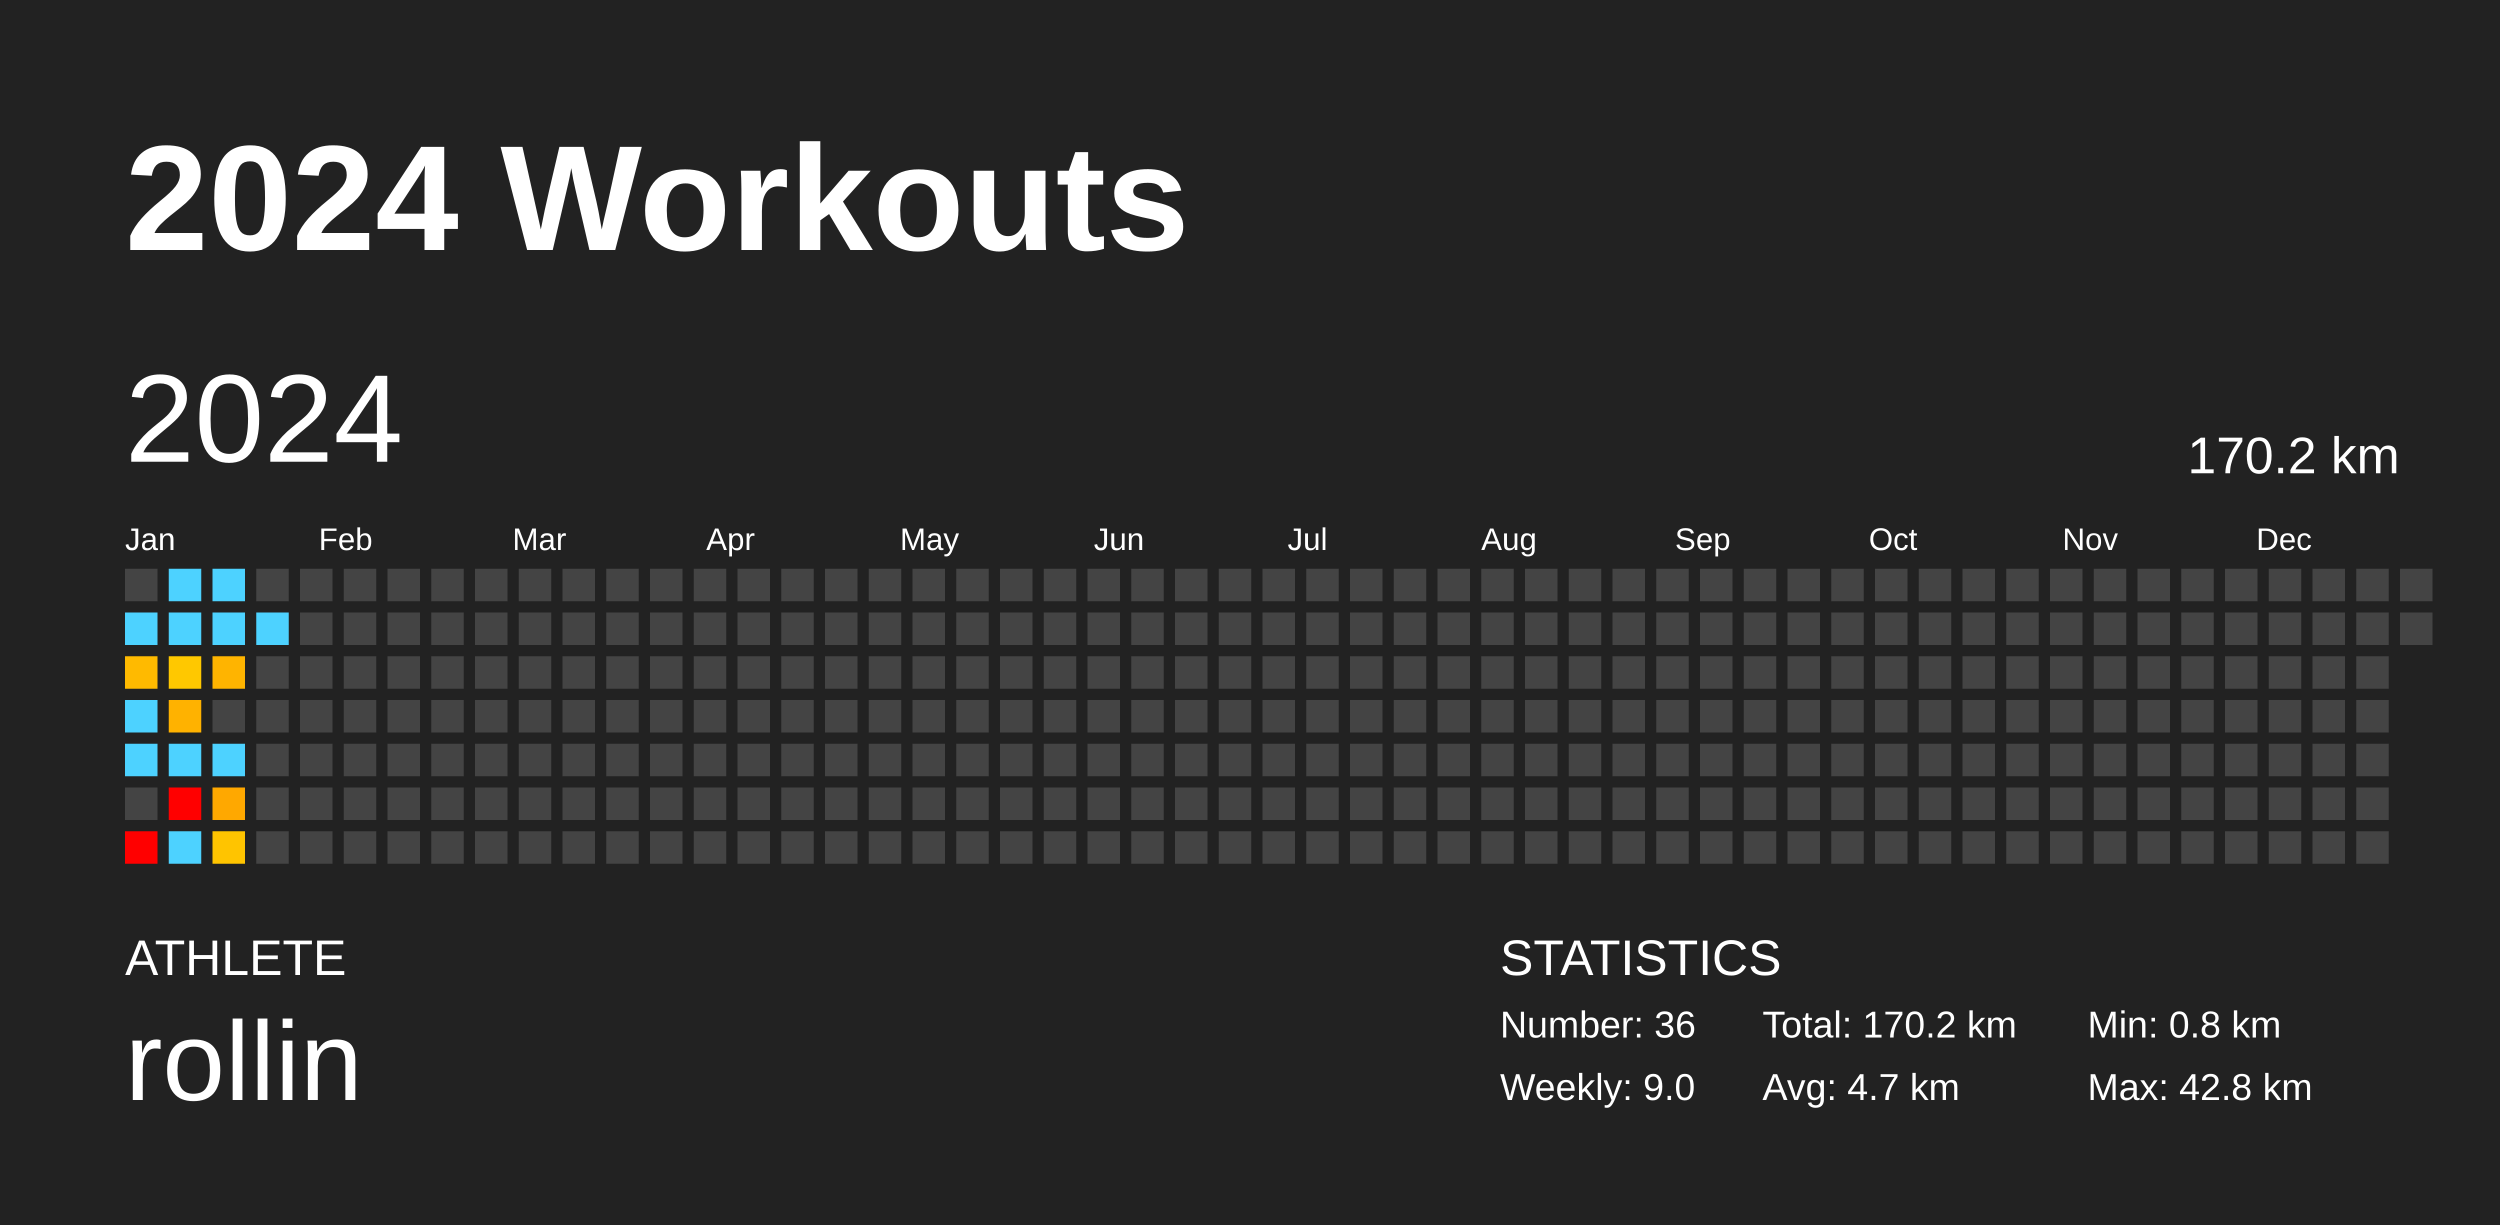
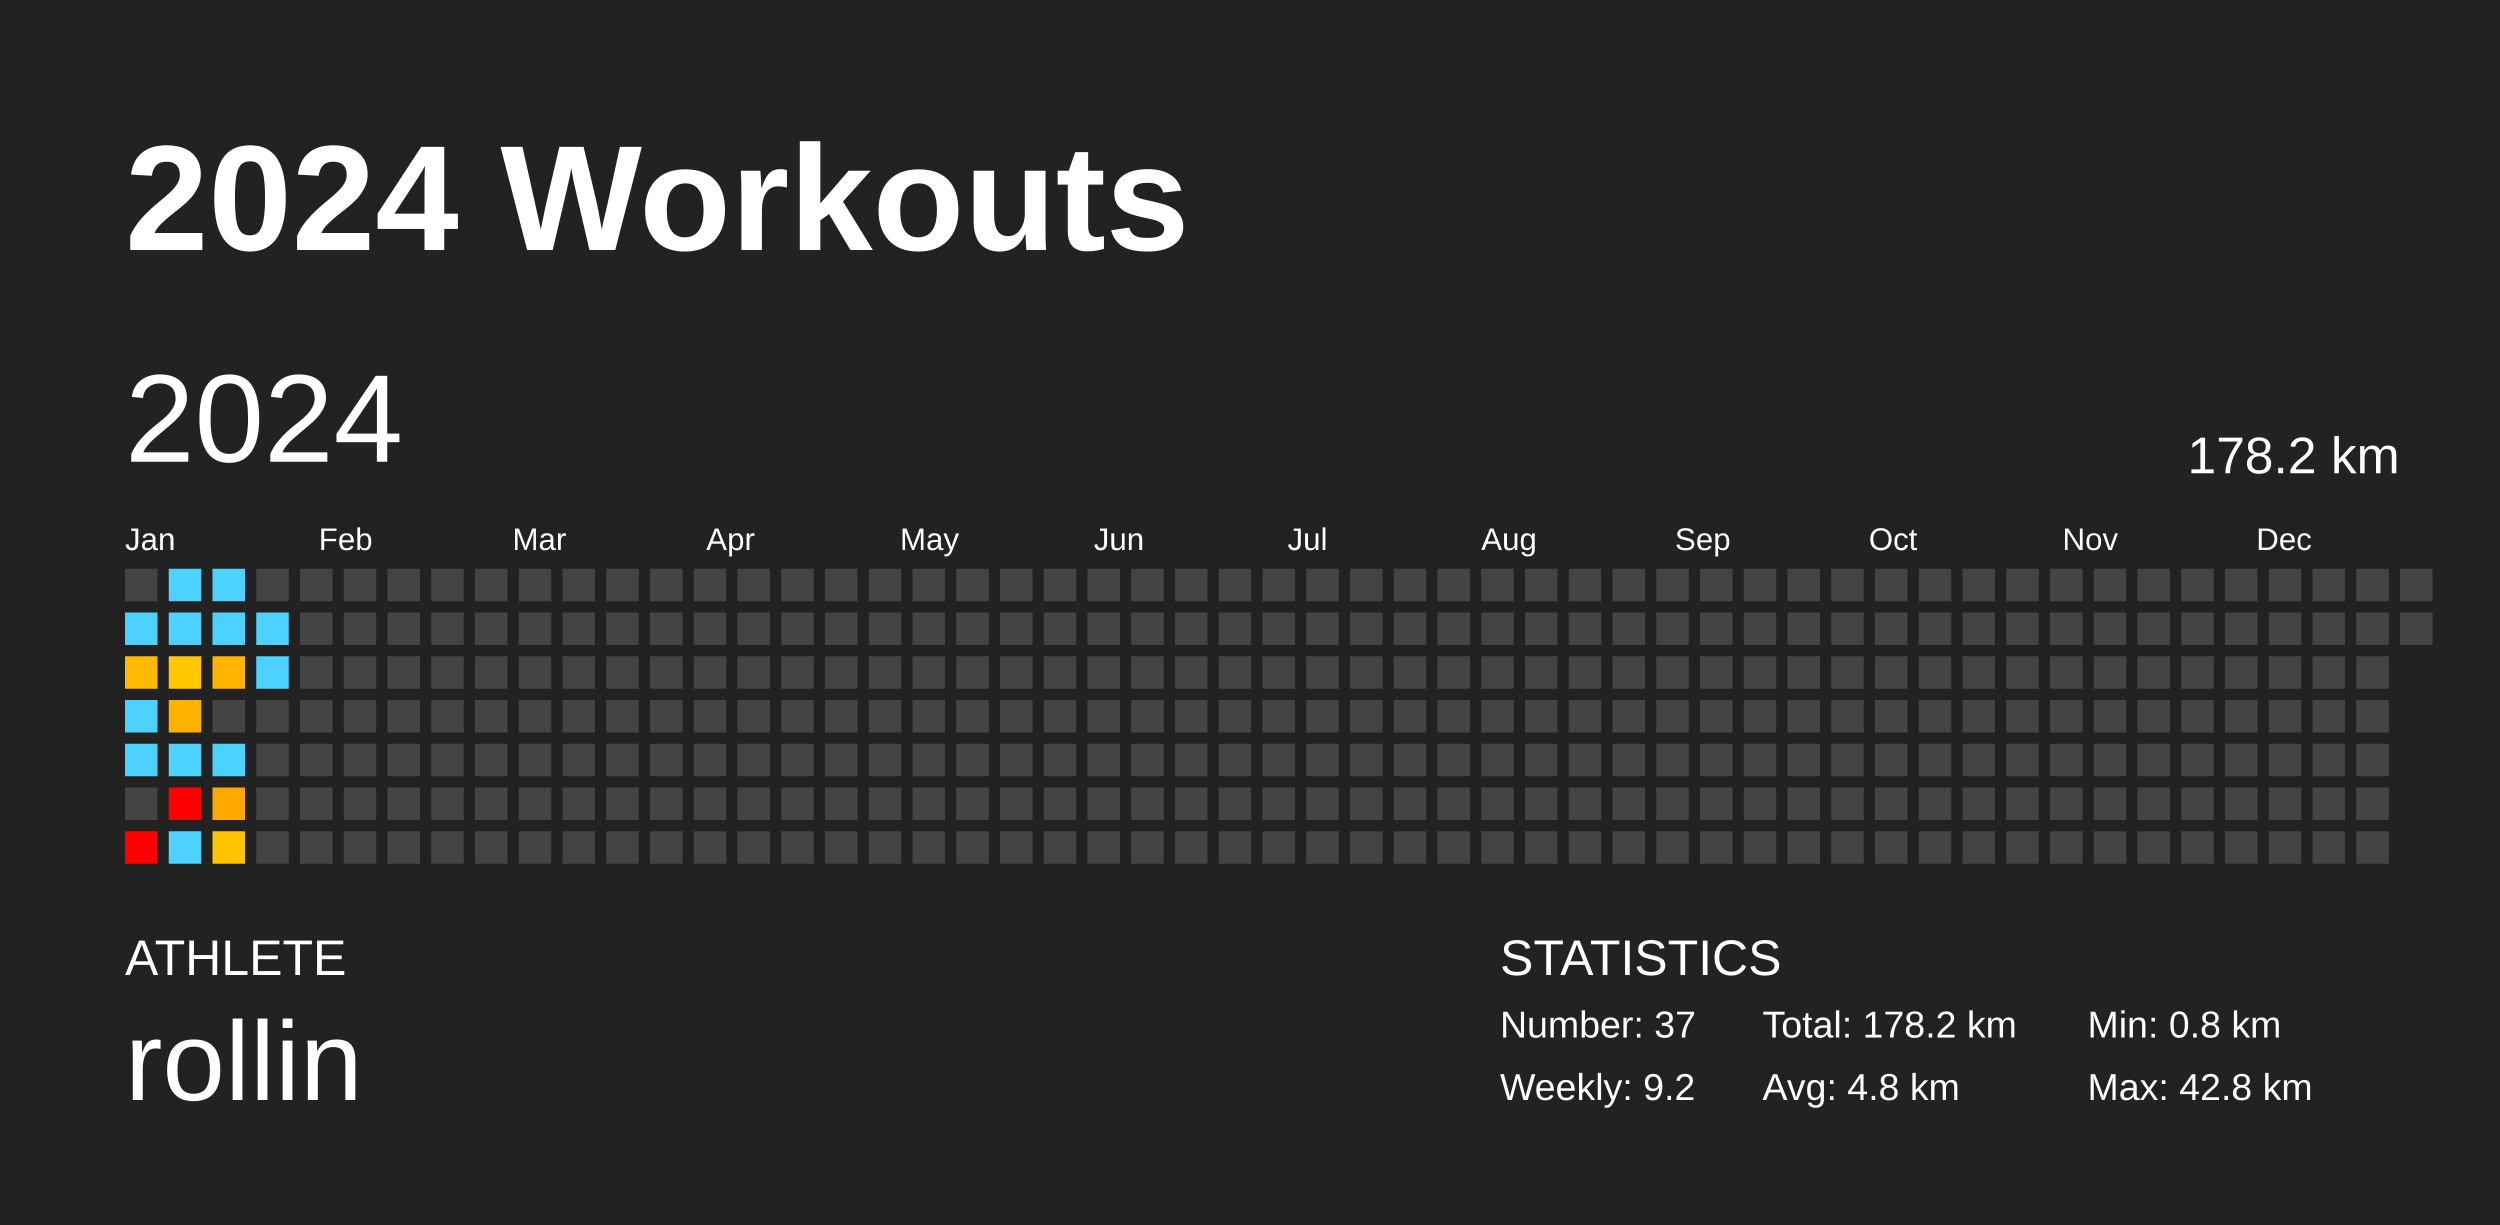
<svg xmlns="http://www.w3.org/2000/svg" baseProfile="full" height="98mm" version="1.1" viewBox="0,0,200,98" width="200mm">
  <defs />
  <rect fill="#222222" height="98" width="200" x="0" y="0" />
  <text fill="#FFFFFF" style="font-size:12px; font-family:Arial; font-weight:bold;" x="10" y="20">2024 Workouts</text>
  <text fill="#FFFFFF" style="font-size:4px; font-family:Arial" x="10" y="78">ATHLETE</text>
  <text fill="#FFFFFF" style="font-size:9px; font-family:Arial" x="10" y="88">rollin</text>
  <text fill="#FFFFFF" style="font-size:4px; font-family:Arial" x="120" y="78">STATISTICS</text>
-   <text fill="#FFFFFF" style="font-size:3px; font-family:Arial" x="120" y="83">Number: 36</text>
-   <text fill="#FFFFFF" style="font-size:3px; font-family:Arial" x="120" y="88">Weekly: 9.0</text>
-   <text fill="#FFFFFF" style="font-size:3px; font-family:Arial" x="141" y="83">Total: 170.2 km</text>
-   <text fill="#FFFFFF" style="font-size:3px; font-family:Arial" x="141" y="88">Avg: 4.7 km</text>
+   <text fill="#FFFFFF" style="font-size:3px; font-family:Arial" x="120" y="83">Number: 37</text>
+   <text fill="#FFFFFF" style="font-size:3px; font-family:Arial" x="120" y="88">Weekly: 9.2</text>
+   <text fill="#FFFFFF" style="font-size:3px; font-family:Arial" x="141" y="83">Total: 178.2 km</text>
+   <text fill="#FFFFFF" style="font-size:3px; font-family:Arial" x="141" y="88">Avg: 4.8 km</text>
  <text fill="#FFFFFF" style="font-size:3px; font-family:Arial" x="167" y="83">Min: 0.8 km</text>
  <text fill="#FFFFFF" style="font-size:3px; font-family:Arial" x="167" y="88">Max: 42.8 km</text>
  <text dominant-baseline="hanging" fill="#FFFFFF" style="font-size:10.0px; font-family:Arial;" x="10" y="30">2024</text>
-   <text dominant-baseline="hanging" fill="#FFFFFF" style="font-size:4.125px; font-family:Arial;" x="175" y="35">170.2 km</text>
+   <text dominant-baseline="hanging" fill="#FFFFFF" style="font-size:4.125px; font-family:Arial;" x="175" y="35">178.2 km</text>
  <text fill="#FFFFFF" style="font-size:2.5px; font-family:Arial" x="10.0" y="44">Jan</text>
  <text fill="#FFFFFF" style="font-size:2.5px; font-family:Arial" x="25.5" y="44">Feb</text>
  <text fill="#FFFFFF" style="font-size:2.5px; font-family:Arial" x="41.0" y="44">Mar</text>
  <text fill="#FFFFFF" style="font-size:2.5px; font-family:Arial" x="56.5" y="44">Apr</text>
  <text fill="#FFFFFF" style="font-size:2.5px; font-family:Arial" x="72.0" y="44">May</text>
  <text fill="#FFFFFF" style="font-size:2.5px; font-family:Arial" x="87.5" y="44">Jun</text>
  <text fill="#FFFFFF" style="font-size:2.5px; font-family:Arial" x="103.0" y="44">Jul</text>
  <text fill="#FFFFFF" style="font-size:2.5px; font-family:Arial" x="118.5" y="44">Aug</text>
  <text fill="#FFFFFF" style="font-size:2.5px; font-family:Arial" x="134.0" y="44">Sep</text>
  <text fill="#FFFFFF" style="font-size:2.5px; font-family:Arial" x="149.5" y="44">Oct</text>
  <text fill="#FFFFFF" style="font-size:2.5px; font-family:Arial" x="165.0" y="44">Nov</text>
  <text fill="#FFFFFF" style="font-size:2.5px; font-family:Arial" x="180.5" y="44">Dec</text>
  <rect fill="#444444" height="2.6" width="2.6" x="10.0" y="45.5" />
  <rect fill="#4dd2ff" height="2.6" width="2.6" x="10.0" y="49.0" />
  <rect fill="#ffba00" height="2.6" width="2.6" x="10.0" y="52.5" />
  <rect fill="#4dd2ff" height="2.6" width="2.6" x="10.0" y="56.0" />
  <rect fill="#4dd2ff" height="2.6" width="2.6" x="10.0" y="59.5" />
  <rect fill="#444444" height="2.6" width="2.6" x="10.0" y="63.0" />
  <rect fill="red" height="2.6" width="2.6" x="10.0" y="66.5" />
  <rect fill="#4dd2ff" height="2.6" width="2.6" x="13.5" y="45.5" />
  <rect fill="#4dd2ff" height="2.6" width="2.6" x="13.5" y="49.0" />
  <rect fill="#ffc800" height="2.6" width="2.6" x="13.5" y="52.5" />
  <rect fill="#ffb200" height="2.6" width="2.6" x="13.5" y="56.0" />
  <rect fill="#4dd2ff" height="2.6" width="2.6" x="13.5" y="59.5" />
  <rect fill="red" height="2.6" width="2.6" x="13.5" y="63.0" />
  <rect fill="#4dd2ff" height="2.6" width="2.6" x="13.5" y="66.5" />
  <rect fill="#4dd2ff" height="2.6" width="2.6" x="17.0" y="45.5" />
  <rect fill="#4dd2ff" height="2.6" width="2.6" x="17.0" y="49.0" />
  <rect fill="#ffb400" height="2.6" width="2.6" x="17.0" y="52.5" />
  <rect fill="#444444" height="2.6" width="2.6" x="17.0" y="56.0" />
  <rect fill="#4dd2ff" height="2.6" width="2.6" x="17.0" y="59.5" />
  <rect fill="#ffa800" height="2.6" width="2.6" x="17.0" y="63.0" />
  <rect fill="#ffc400" height="2.6" width="2.6" x="17.0" y="66.5" />
  <rect fill="#444444" height="2.6" width="2.6" x="20.5" y="45.5" />
  <rect fill="#4dd2ff" height="2.6" width="2.6" x="20.5" y="49.0" />
-   <rect fill="#444444" height="2.6" width="2.6" x="20.5" y="52.5" />
+   <rect fill="#4dd2ff" height="2.6" width="2.6" x="20.5" y="52.5" />
  <rect fill="#444444" height="2.6" width="2.6" x="20.5" y="56.0" />
  <rect fill="#444444" height="2.6" width="2.6" x="20.5" y="59.5" />
  <rect fill="#444444" height="2.6" width="2.6" x="20.5" y="63.0" />
  <rect fill="#444444" height="2.6" width="2.6" x="20.5" y="66.5" />
  <rect fill="#444444" height="2.6" width="2.6" x="24.0" y="45.5" />
  <rect fill="#444444" height="2.6" width="2.6" x="24.0" y="49.0" />
  <rect fill="#444444" height="2.6" width="2.6" x="24.0" y="52.5" />
  <rect fill="#444444" height="2.6" width="2.6" x="24.0" y="56.0" />
  <rect fill="#444444" height="2.6" width="2.6" x="24.0" y="59.5" />
  <rect fill="#444444" height="2.6" width="2.6" x="24.0" y="63.0" />
  <rect fill="#444444" height="2.6" width="2.6" x="24.0" y="66.5" />
  <rect fill="#444444" height="2.6" width="2.6" x="27.5" y="45.5" />
  <rect fill="#444444" height="2.6" width="2.6" x="27.5" y="49.0" />
  <rect fill="#444444" height="2.6" width="2.6" x="27.5" y="52.5" />
  <rect fill="#444444" height="2.6" width="2.6" x="27.5" y="56.0" />
  <rect fill="#444444" height="2.6" width="2.6" x="27.5" y="59.5" />
  <rect fill="#444444" height="2.6" width="2.6" x="27.5" y="63.0" />
  <rect fill="#444444" height="2.6" width="2.6" x="27.5" y="66.5" />
  <rect fill="#444444" height="2.6" width="2.6" x="31.0" y="45.5" />
  <rect fill="#444444" height="2.6" width="2.6" x="31.0" y="49.0" />
  <rect fill="#444444" height="2.6" width="2.6" x="31.0" y="52.5" />
  <rect fill="#444444" height="2.6" width="2.6" x="31.0" y="56.0" />
  <rect fill="#444444" height="2.6" width="2.6" x="31.0" y="59.5" />
  <rect fill="#444444" height="2.6" width="2.6" x="31.0" y="63.0" />
  <rect fill="#444444" height="2.6" width="2.6" x="31.0" y="66.5" />
  <rect fill="#444444" height="2.6" width="2.6" x="34.5" y="45.5" />
  <rect fill="#444444" height="2.6" width="2.6" x="34.5" y="49.0" />
  <rect fill="#444444" height="2.6" width="2.6" x="34.5" y="52.5" />
  <rect fill="#444444" height="2.6" width="2.6" x="34.5" y="56.0" />
  <rect fill="#444444" height="2.6" width="2.6" x="34.5" y="59.5" />
  <rect fill="#444444" height="2.6" width="2.6" x="34.5" y="63.0" />
  <rect fill="#444444" height="2.6" width="2.6" x="34.5" y="66.5" />
  <rect fill="#444444" height="2.6" width="2.6" x="38.0" y="45.5" />
  <rect fill="#444444" height="2.6" width="2.6" x="38.0" y="49.0" />
  <rect fill="#444444" height="2.6" width="2.6" x="38.0" y="52.5" />
  <rect fill="#444444" height="2.6" width="2.6" x="38.0" y="56.0" />
  <rect fill="#444444" height="2.6" width="2.6" x="38.0" y="59.5" />
  <rect fill="#444444" height="2.6" width="2.6" x="38.0" y="63.0" />
  <rect fill="#444444" height="2.6" width="2.6" x="38.0" y="66.5" />
  <rect fill="#444444" height="2.6" width="2.6" x="41.5" y="45.5" />
  <rect fill="#444444" height="2.6" width="2.6" x="41.5" y="49.0" />
  <rect fill="#444444" height="2.6" width="2.6" x="41.5" y="52.5" />
  <rect fill="#444444" height="2.6" width="2.6" x="41.5" y="56.0" />
  <rect fill="#444444" height="2.6" width="2.6" x="41.5" y="59.5" />
  <rect fill="#444444" height="2.6" width="2.6" x="41.5" y="63.0" />
  <rect fill="#444444" height="2.6" width="2.6" x="41.5" y="66.5" />
  <rect fill="#444444" height="2.6" width="2.6" x="45.0" y="45.5" />
  <rect fill="#444444" height="2.6" width="2.6" x="45.0" y="49.0" />
  <rect fill="#444444" height="2.6" width="2.6" x="45.0" y="52.5" />
  <rect fill="#444444" height="2.6" width="2.6" x="45.0" y="56.0" />
  <rect fill="#444444" height="2.6" width="2.6" x="45.0" y="59.5" />
  <rect fill="#444444" height="2.6" width="2.6" x="45.0" y="63.0" />
  <rect fill="#444444" height="2.6" width="2.6" x="45.0" y="66.5" />
  <rect fill="#444444" height="2.6" width="2.6" x="48.5" y="45.5" />
  <rect fill="#444444" height="2.6" width="2.6" x="48.5" y="49.0" />
  <rect fill="#444444" height="2.6" width="2.6" x="48.5" y="52.5" />
  <rect fill="#444444" height="2.6" width="2.6" x="48.5" y="56.0" />
  <rect fill="#444444" height="2.6" width="2.6" x="48.5" y="59.5" />
  <rect fill="#444444" height="2.6" width="2.6" x="48.5" y="63.0" />
  <rect fill="#444444" height="2.6" width="2.6" x="48.5" y="66.5" />
  <rect fill="#444444" height="2.6" width="2.6" x="52.0" y="45.5" />
  <rect fill="#444444" height="2.6" width="2.6" x="52.0" y="49.0" />
  <rect fill="#444444" height="2.6" width="2.6" x="52.0" y="52.5" />
  <rect fill="#444444" height="2.6" width="2.6" x="52.0" y="56.0" />
  <rect fill="#444444" height="2.6" width="2.6" x="52.0" y="59.5" />
  <rect fill="#444444" height="2.6" width="2.6" x="52.0" y="63.0" />
  <rect fill="#444444" height="2.6" width="2.6" x="52.0" y="66.5" />
  <rect fill="#444444" height="2.6" width="2.6" x="55.5" y="45.5" />
  <rect fill="#444444" height="2.6" width="2.6" x="55.5" y="49.0" />
  <rect fill="#444444" height="2.6" width="2.6" x="55.5" y="52.5" />
  <rect fill="#444444" height="2.6" width="2.6" x="55.5" y="56.0" />
  <rect fill="#444444" height="2.6" width="2.6" x="55.5" y="59.5" />
  <rect fill="#444444" height="2.6" width="2.6" x="55.5" y="63.0" />
  <rect fill="#444444" height="2.6" width="2.6" x="55.5" y="66.5" />
  <rect fill="#444444" height="2.6" width="2.6" x="59.0" y="45.5" />
  <rect fill="#444444" height="2.6" width="2.6" x="59.0" y="49.0" />
  <rect fill="#444444" height="2.6" width="2.6" x="59.0" y="52.5" />
  <rect fill="#444444" height="2.6" width="2.6" x="59.0" y="56.0" />
  <rect fill="#444444" height="2.6" width="2.6" x="59.0" y="59.5" />
  <rect fill="#444444" height="2.6" width="2.6" x="59.0" y="63.0" />
  <rect fill="#444444" height="2.6" width="2.6" x="59.0" y="66.5" />
  <rect fill="#444444" height="2.6" width="2.6" x="62.5" y="45.5" />
  <rect fill="#444444" height="2.6" width="2.6" x="62.5" y="49.0" />
  <rect fill="#444444" height="2.6" width="2.6" x="62.5" y="52.5" />
  <rect fill="#444444" height="2.6" width="2.6" x="62.5" y="56.0" />
  <rect fill="#444444" height="2.6" width="2.6" x="62.5" y="59.5" />
  <rect fill="#444444" height="2.6" width="2.6" x="62.5" y="63.0" />
  <rect fill="#444444" height="2.6" width="2.6" x="62.5" y="66.5" />
  <rect fill="#444444" height="2.6" width="2.6" x="66.0" y="45.5" />
  <rect fill="#444444" height="2.6" width="2.6" x="66.0" y="49.0" />
  <rect fill="#444444" height="2.6" width="2.6" x="66.0" y="52.5" />
  <rect fill="#444444" height="2.6" width="2.6" x="66.0" y="56.0" />
  <rect fill="#444444" height="2.6" width="2.6" x="66.0" y="59.5" />
  <rect fill="#444444" height="2.6" width="2.6" x="66.0" y="63.0" />
  <rect fill="#444444" height="2.6" width="2.6" x="66.0" y="66.5" />
  <rect fill="#444444" height="2.6" width="2.6" x="69.5" y="45.5" />
  <rect fill="#444444" height="2.6" width="2.6" x="69.5" y="49.0" />
  <rect fill="#444444" height="2.6" width="2.6" x="69.5" y="52.5" />
  <rect fill="#444444" height="2.6" width="2.6" x="69.5" y="56.0" />
  <rect fill="#444444" height="2.6" width="2.6" x="69.5" y="59.5" />
  <rect fill="#444444" height="2.6" width="2.6" x="69.5" y="63.0" />
  <rect fill="#444444" height="2.6" width="2.6" x="69.5" y="66.5" />
  <rect fill="#444444" height="2.6" width="2.6" x="73.0" y="45.5" />
  <rect fill="#444444" height="2.6" width="2.6" x="73.0" y="49.0" />
  <rect fill="#444444" height="2.6" width="2.6" x="73.0" y="52.5" />
  <rect fill="#444444" height="2.6" width="2.6" x="73.0" y="56.0" />
  <rect fill="#444444" height="2.6" width="2.6" x="73.0" y="59.5" />
  <rect fill="#444444" height="2.6" width="2.6" x="73.0" y="63.0" />
  <rect fill="#444444" height="2.6" width="2.6" x="73.0" y="66.5" />
  <rect fill="#444444" height="2.6" width="2.6" x="76.5" y="45.5" />
  <rect fill="#444444" height="2.6" width="2.6" x="76.5" y="49.0" />
  <rect fill="#444444" height="2.6" width="2.6" x="76.5" y="52.5" />
  <rect fill="#444444" height="2.6" width="2.6" x="76.5" y="56.0" />
  <rect fill="#444444" height="2.6" width="2.6" x="76.5" y="59.5" />
  <rect fill="#444444" height="2.6" width="2.6" x="76.5" y="63.0" />
  <rect fill="#444444" height="2.6" width="2.6" x="76.5" y="66.5" />
  <rect fill="#444444" height="2.6" width="2.6" x="80.0" y="45.5" />
  <rect fill="#444444" height="2.6" width="2.6" x="80.0" y="49.0" />
  <rect fill="#444444" height="2.6" width="2.6" x="80.0" y="52.5" />
  <rect fill="#444444" height="2.6" width="2.6" x="80.0" y="56.0" />
  <rect fill="#444444" height="2.6" width="2.6" x="80.0" y="59.5" />
  <rect fill="#444444" height="2.6" width="2.6" x="80.0" y="63.0" />
  <rect fill="#444444" height="2.6" width="2.6" x="80.0" y="66.5" />
  <rect fill="#444444" height="2.6" width="2.6" x="83.5" y="45.5" />
  <rect fill="#444444" height="2.6" width="2.6" x="83.5" y="49.0" />
  <rect fill="#444444" height="2.6" width="2.6" x="83.5" y="52.5" />
  <rect fill="#444444" height="2.6" width="2.6" x="83.5" y="56.0" />
  <rect fill="#444444" height="2.6" width="2.6" x="83.5" y="59.5" />
  <rect fill="#444444" height="2.6" width="2.6" x="83.5" y="63.0" />
  <rect fill="#444444" height="2.6" width="2.6" x="83.5" y="66.5" />
  <rect fill="#444444" height="2.6" width="2.6" x="87.0" y="45.5" />
  <rect fill="#444444" height="2.6" width="2.6" x="87.0" y="49.0" />
  <rect fill="#444444" height="2.6" width="2.6" x="87.0" y="52.5" />
  <rect fill="#444444" height="2.6" width="2.6" x="87.0" y="56.0" />
  <rect fill="#444444" height="2.6" width="2.6" x="87.0" y="59.5" />
  <rect fill="#444444" height="2.6" width="2.6" x="87.0" y="63.0" />
  <rect fill="#444444" height="2.6" width="2.6" x="87.0" y="66.5" />
  <rect fill="#444444" height="2.6" width="2.6" x="90.5" y="45.5" />
  <rect fill="#444444" height="2.6" width="2.6" x="90.5" y="49.0" />
  <rect fill="#444444" height="2.6" width="2.6" x="90.5" y="52.5" />
  <rect fill="#444444" height="2.6" width="2.6" x="90.5" y="56.0" />
  <rect fill="#444444" height="2.6" width="2.6" x="90.5" y="59.5" />
  <rect fill="#444444" height="2.6" width="2.6" x="90.5" y="63.0" />
  <rect fill="#444444" height="2.6" width="2.6" x="90.5" y="66.5" />
  <rect fill="#444444" height="2.6" width="2.6" x="94.0" y="45.5" />
  <rect fill="#444444" height="2.6" width="2.6" x="94.0" y="49.0" />
  <rect fill="#444444" height="2.6" width="2.6" x="94.0" y="52.5" />
  <rect fill="#444444" height="2.6" width="2.6" x="94.0" y="56.0" />
  <rect fill="#444444" height="2.6" width="2.6" x="94.0" y="59.5" />
  <rect fill="#444444" height="2.6" width="2.6" x="94.0" y="63.0" />
  <rect fill="#444444" height="2.6" width="2.6" x="94.0" y="66.5" />
  <rect fill="#444444" height="2.6" width="2.6" x="97.5" y="45.5" />
  <rect fill="#444444" height="2.6" width="2.6" x="97.5" y="49.0" />
  <rect fill="#444444" height="2.6" width="2.6" x="97.5" y="52.5" />
  <rect fill="#444444" height="2.6" width="2.6" x="97.5" y="56.0" />
  <rect fill="#444444" height="2.6" width="2.6" x="97.5" y="59.5" />
  <rect fill="#444444" height="2.6" width="2.6" x="97.5" y="63.0" />
  <rect fill="#444444" height="2.6" width="2.6" x="97.5" y="66.5" />
  <rect fill="#444444" height="2.6" width="2.6" x="101.0" y="45.5" />
  <rect fill="#444444" height="2.6" width="2.6" x="101.0" y="49.0" />
  <rect fill="#444444" height="2.6" width="2.6" x="101.0" y="52.5" />
  <rect fill="#444444" height="2.6" width="2.6" x="101.0" y="56.0" />
  <rect fill="#444444" height="2.6" width="2.6" x="101.0" y="59.5" />
  <rect fill="#444444" height="2.6" width="2.6" x="101.0" y="63.0" />
  <rect fill="#444444" height="2.6" width="2.6" x="101.0" y="66.5" />
  <rect fill="#444444" height="2.6" width="2.6" x="104.5" y="45.5" />
  <rect fill="#444444" height="2.6" width="2.6" x="104.5" y="49.0" />
  <rect fill="#444444" height="2.6" width="2.6" x="104.5" y="52.5" />
  <rect fill="#444444" height="2.6" width="2.6" x="104.5" y="56.0" />
  <rect fill="#444444" height="2.6" width="2.6" x="104.5" y="59.5" />
  <rect fill="#444444" height="2.6" width="2.6" x="104.5" y="63.0" />
  <rect fill="#444444" height="2.6" width="2.6" x="104.5" y="66.5" />
  <rect fill="#444444" height="2.6" width="2.6" x="108.0" y="45.5" />
  <rect fill="#444444" height="2.6" width="2.6" x="108.0" y="49.0" />
  <rect fill="#444444" height="2.6" width="2.6" x="108.0" y="52.5" />
  <rect fill="#444444" height="2.6" width="2.6" x="108.0" y="56.0" />
  <rect fill="#444444" height="2.6" width="2.6" x="108.0" y="59.5" />
  <rect fill="#444444" height="2.6" width="2.6" x="108.0" y="63.0" />
  <rect fill="#444444" height="2.6" width="2.6" x="108.0" y="66.5" />
  <rect fill="#444444" height="2.6" width="2.6" x="111.5" y="45.5" />
  <rect fill="#444444" height="2.6" width="2.6" x="111.5" y="49.0" />
  <rect fill="#444444" height="2.6" width="2.6" x="111.5" y="52.5" />
  <rect fill="#444444" height="2.6" width="2.6" x="111.5" y="56.0" />
  <rect fill="#444444" height="2.6" width="2.6" x="111.5" y="59.5" />
  <rect fill="#444444" height="2.6" width="2.6" x="111.5" y="63.0" />
  <rect fill="#444444" height="2.6" width="2.6" x="111.5" y="66.5" />
  <rect fill="#444444" height="2.6" width="2.6" x="115.0" y="45.5" />
  <rect fill="#444444" height="2.6" width="2.6" x="115.0" y="49.0" />
  <rect fill="#444444" height="2.6" width="2.6" x="115.0" y="52.5" />
  <rect fill="#444444" height="2.6" width="2.6" x="115.0" y="56.0" />
  <rect fill="#444444" height="2.6" width="2.6" x="115.0" y="59.5" />
  <rect fill="#444444" height="2.6" width="2.6" x="115.0" y="63.0" />
  <rect fill="#444444" height="2.6" width="2.6" x="115.0" y="66.5" />
  <rect fill="#444444" height="2.6" width="2.6" x="118.5" y="45.5" />
  <rect fill="#444444" height="2.6" width="2.6" x="118.5" y="49.0" />
  <rect fill="#444444" height="2.6" width="2.6" x="118.5" y="52.5" />
  <rect fill="#444444" height="2.6" width="2.6" x="118.5" y="56.0" />
  <rect fill="#444444" height="2.6" width="2.6" x="118.5" y="59.5" />
  <rect fill="#444444" height="2.6" width="2.6" x="118.5" y="63.0" />
  <rect fill="#444444" height="2.6" width="2.6" x="118.5" y="66.5" />
  <rect fill="#444444" height="2.6" width="2.6" x="122.0" y="45.5" />
  <rect fill="#444444" height="2.6" width="2.6" x="122.0" y="49.0" />
  <rect fill="#444444" height="2.6" width="2.6" x="122.0" y="52.5" />
  <rect fill="#444444" height="2.6" width="2.6" x="122.0" y="56.0" />
  <rect fill="#444444" height="2.6" width="2.6" x="122.0" y="59.5" />
  <rect fill="#444444" height="2.6" width="2.6" x="122.0" y="63.0" />
  <rect fill="#444444" height="2.6" width="2.6" x="122.0" y="66.5" />
  <rect fill="#444444" height="2.6" width="2.6" x="125.5" y="45.5" />
  <rect fill="#444444" height="2.6" width="2.6" x="125.5" y="49.0" />
  <rect fill="#444444" height="2.6" width="2.6" x="125.5" y="52.5" />
  <rect fill="#444444" height="2.6" width="2.6" x="125.5" y="56.0" />
  <rect fill="#444444" height="2.6" width="2.6" x="125.5" y="59.5" />
  <rect fill="#444444" height="2.6" width="2.6" x="125.5" y="63.0" />
  <rect fill="#444444" height="2.6" width="2.6" x="125.5" y="66.5" />
  <rect fill="#444444" height="2.6" width="2.6" x="129.0" y="45.5" />
  <rect fill="#444444" height="2.6" width="2.6" x="129.0" y="49.0" />
  <rect fill="#444444" height="2.6" width="2.6" x="129.0" y="52.5" />
  <rect fill="#444444" height="2.6" width="2.6" x="129.0" y="56.0" />
  <rect fill="#444444" height="2.6" width="2.6" x="129.0" y="59.5" />
  <rect fill="#444444" height="2.6" width="2.6" x="129.0" y="63.0" />
  <rect fill="#444444" height="2.6" width="2.6" x="129.0" y="66.5" />
  <rect fill="#444444" height="2.6" width="2.6" x="132.5" y="45.5" />
  <rect fill="#444444" height="2.6" width="2.6" x="132.5" y="49.0" />
  <rect fill="#444444" height="2.6" width="2.6" x="132.5" y="52.5" />
  <rect fill="#444444" height="2.6" width="2.6" x="132.5" y="56.0" />
  <rect fill="#444444" height="2.6" width="2.6" x="132.5" y="59.5" />
  <rect fill="#444444" height="2.6" width="2.6" x="132.5" y="63.0" />
  <rect fill="#444444" height="2.6" width="2.6" x="132.5" y="66.5" />
  <rect fill="#444444" height="2.6" width="2.6" x="136.0" y="45.5" />
  <rect fill="#444444" height="2.6" width="2.6" x="136.0" y="49.0" />
  <rect fill="#444444" height="2.6" width="2.6" x="136.0" y="52.5" />
  <rect fill="#444444" height="2.6" width="2.6" x="136.0" y="56.0" />
  <rect fill="#444444" height="2.6" width="2.6" x="136.0" y="59.5" />
  <rect fill="#444444" height="2.6" width="2.6" x="136.0" y="63.0" />
  <rect fill="#444444" height="2.6" width="2.6" x="136.0" y="66.5" />
  <rect fill="#444444" height="2.6" width="2.6" x="139.5" y="45.5" />
  <rect fill="#444444" height="2.6" width="2.6" x="139.5" y="49.0" />
  <rect fill="#444444" height="2.6" width="2.6" x="139.5" y="52.5" />
  <rect fill="#444444" height="2.6" width="2.6" x="139.5" y="56.0" />
  <rect fill="#444444" height="2.6" width="2.6" x="139.5" y="59.5" />
  <rect fill="#444444" height="2.6" width="2.6" x="139.5" y="63.0" />
  <rect fill="#444444" height="2.6" width="2.6" x="139.5" y="66.5" />
  <rect fill="#444444" height="2.6" width="2.6" x="143.0" y="45.5" />
  <rect fill="#444444" height="2.6" width="2.6" x="143.0" y="49.0" />
  <rect fill="#444444" height="2.6" width="2.6" x="143.0" y="52.5" />
  <rect fill="#444444" height="2.6" width="2.6" x="143.0" y="56.0" />
  <rect fill="#444444" height="2.6" width="2.6" x="143.0" y="59.5" />
  <rect fill="#444444" height="2.6" width="2.6" x="143.0" y="63.0" />
  <rect fill="#444444" height="2.6" width="2.6" x="143.0" y="66.5" />
  <rect fill="#444444" height="2.6" width="2.6" x="146.5" y="45.5" />
  <rect fill="#444444" height="2.6" width="2.6" x="146.5" y="49.0" />
  <rect fill="#444444" height="2.6" width="2.6" x="146.5" y="52.5" />
  <rect fill="#444444" height="2.6" width="2.6" x="146.5" y="56.0" />
  <rect fill="#444444" height="2.6" width="2.6" x="146.5" y="59.5" />
  <rect fill="#444444" height="2.6" width="2.6" x="146.5" y="63.0" />
  <rect fill="#444444" height="2.6" width="2.6" x="146.5" y="66.5" />
  <rect fill="#444444" height="2.6" width="2.6" x="150.0" y="45.5" />
  <rect fill="#444444" height="2.6" width="2.6" x="150.0" y="49.0" />
  <rect fill="#444444" height="2.6" width="2.6" x="150.0" y="52.5" />
  <rect fill="#444444" height="2.6" width="2.6" x="150.0" y="56.0" />
  <rect fill="#444444" height="2.6" width="2.6" x="150.0" y="59.5" />
  <rect fill="#444444" height="2.6" width="2.6" x="150.0" y="63.0" />
  <rect fill="#444444" height="2.6" width="2.6" x="150.0" y="66.5" />
  <rect fill="#444444" height="2.6" width="2.6" x="153.5" y="45.5" />
  <rect fill="#444444" height="2.6" width="2.6" x="153.5" y="49.0" />
  <rect fill="#444444" height="2.6" width="2.6" x="153.5" y="52.5" />
  <rect fill="#444444" height="2.6" width="2.6" x="153.5" y="56.0" />
  <rect fill="#444444" height="2.6" width="2.6" x="153.5" y="59.5" />
  <rect fill="#444444" height="2.6" width="2.6" x="153.5" y="63.0" />
  <rect fill="#444444" height="2.6" width="2.6" x="153.5" y="66.5" />
  <rect fill="#444444" height="2.6" width="2.6" x="157.0" y="45.5" />
  <rect fill="#444444" height="2.6" width="2.6" x="157.0" y="49.0" />
  <rect fill="#444444" height="2.6" width="2.6" x="157.0" y="52.5" />
  <rect fill="#444444" height="2.6" width="2.6" x="157.0" y="56.0" />
  <rect fill="#444444" height="2.6" width="2.6" x="157.0" y="59.5" />
  <rect fill="#444444" height="2.6" width="2.6" x="157.0" y="63.0" />
  <rect fill="#444444" height="2.6" width="2.6" x="157.0" y="66.5" />
  <rect fill="#444444" height="2.6" width="2.6" x="160.5" y="45.5" />
  <rect fill="#444444" height="2.6" width="2.6" x="160.5" y="49.0" />
  <rect fill="#444444" height="2.6" width="2.6" x="160.5" y="52.5" />
  <rect fill="#444444" height="2.6" width="2.6" x="160.5" y="56.0" />
  <rect fill="#444444" height="2.6" width="2.6" x="160.5" y="59.5" />
  <rect fill="#444444" height="2.6" width="2.6" x="160.5" y="63.0" />
  <rect fill="#444444" height="2.6" width="2.6" x="160.5" y="66.5" />
  <rect fill="#444444" height="2.6" width="2.6" x="164.0" y="45.5" />
  <rect fill="#444444" height="2.6" width="2.6" x="164.0" y="49.0" />
  <rect fill="#444444" height="2.6" width="2.6" x="164.0" y="52.5" />
  <rect fill="#444444" height="2.6" width="2.6" x="164.0" y="56.0" />
  <rect fill="#444444" height="2.6" width="2.6" x="164.0" y="59.5" />
  <rect fill="#444444" height="2.6" width="2.6" x="164.0" y="63.0" />
  <rect fill="#444444" height="2.6" width="2.6" x="164.0" y="66.5" />
  <rect fill="#444444" height="2.6" width="2.6" x="167.5" y="45.5" />
  <rect fill="#444444" height="2.6" width="2.6" x="167.5" y="49.0" />
  <rect fill="#444444" height="2.6" width="2.6" x="167.5" y="52.5" />
  <rect fill="#444444" height="2.6" width="2.6" x="167.5" y="56.0" />
  <rect fill="#444444" height="2.6" width="2.6" x="167.5" y="59.5" />
  <rect fill="#444444" height="2.6" width="2.6" x="167.5" y="63.0" />
  <rect fill="#444444" height="2.6" width="2.6" x="167.5" y="66.5" />
  <rect fill="#444444" height="2.6" width="2.6" x="171.0" y="45.5" />
  <rect fill="#444444" height="2.6" width="2.6" x="171.0" y="49.0" />
  <rect fill="#444444" height="2.6" width="2.6" x="171.0" y="52.5" />
  <rect fill="#444444" height="2.6" width="2.6" x="171.0" y="56.0" />
  <rect fill="#444444" height="2.6" width="2.6" x="171.0" y="59.5" />
  <rect fill="#444444" height="2.6" width="2.6" x="171.0" y="63.0" />
  <rect fill="#444444" height="2.6" width="2.6" x="171.0" y="66.5" />
  <rect fill="#444444" height="2.6" width="2.6" x="174.5" y="45.5" />
  <rect fill="#444444" height="2.6" width="2.6" x="174.5" y="49.0" />
  <rect fill="#444444" height="2.6" width="2.6" x="174.5" y="52.5" />
  <rect fill="#444444" height="2.6" width="2.6" x="174.5" y="56.0" />
  <rect fill="#444444" height="2.6" width="2.6" x="174.5" y="59.5" />
  <rect fill="#444444" height="2.6" width="2.6" x="174.5" y="63.0" />
  <rect fill="#444444" height="2.6" width="2.6" x="174.5" y="66.5" />
  <rect fill="#444444" height="2.6" width="2.6" x="178.0" y="45.5" />
  <rect fill="#444444" height="2.6" width="2.6" x="178.0" y="49.0" />
  <rect fill="#444444" height="2.6" width="2.6" x="178.0" y="52.5" />
  <rect fill="#444444" height="2.6" width="2.6" x="178.0" y="56.0" />
  <rect fill="#444444" height="2.6" width="2.6" x="178.0" y="59.5" />
  <rect fill="#444444" height="2.6" width="2.6" x="178.0" y="63.0" />
  <rect fill="#444444" height="2.6" width="2.6" x="178.0" y="66.5" />
  <rect fill="#444444" height="2.6" width="2.6" x="181.5" y="45.5" />
  <rect fill="#444444" height="2.6" width="2.6" x="181.5" y="49.0" />
  <rect fill="#444444" height="2.6" width="2.6" x="181.5" y="52.5" />
  <rect fill="#444444" height="2.6" width="2.6" x="181.5" y="56.0" />
  <rect fill="#444444" height="2.6" width="2.6" x="181.5" y="59.5" />
  <rect fill="#444444" height="2.6" width="2.6" x="181.5" y="63.0" />
  <rect fill="#444444" height="2.6" width="2.6" x="181.5" y="66.5" />
  <rect fill="#444444" height="2.6" width="2.6" x="185.0" y="45.5" />
  <rect fill="#444444" height="2.6" width="2.6" x="185.0" y="49.0" />
  <rect fill="#444444" height="2.6" width="2.6" x="185.0" y="52.5" />
  <rect fill="#444444" height="2.6" width="2.6" x="185.0" y="56.0" />
  <rect fill="#444444" height="2.6" width="2.6" x="185.0" y="59.5" />
  <rect fill="#444444" height="2.6" width="2.6" x="185.0" y="63.0" />
  <rect fill="#444444" height="2.6" width="2.6" x="185.0" y="66.5" />
  <rect fill="#444444" height="2.6" width="2.6" x="188.5" y="45.5" />
  <rect fill="#444444" height="2.6" width="2.6" x="188.5" y="49.0" />
  <rect fill="#444444" height="2.6" width="2.6" x="188.5" y="52.5" />
  <rect fill="#444444" height="2.6" width="2.6" x="188.5" y="56.0" />
  <rect fill="#444444" height="2.6" width="2.6" x="188.5" y="59.5" />
  <rect fill="#444444" height="2.6" width="2.6" x="188.5" y="63.0" />
  <rect fill="#444444" height="2.6" width="2.6" x="188.5" y="66.5" />
  <rect fill="#444444" height="2.6" width="2.6" x="192.0" y="45.5" />
  <rect fill="#444444" height="2.6" width="2.6" x="192.0" y="49.0" />
</svg>
